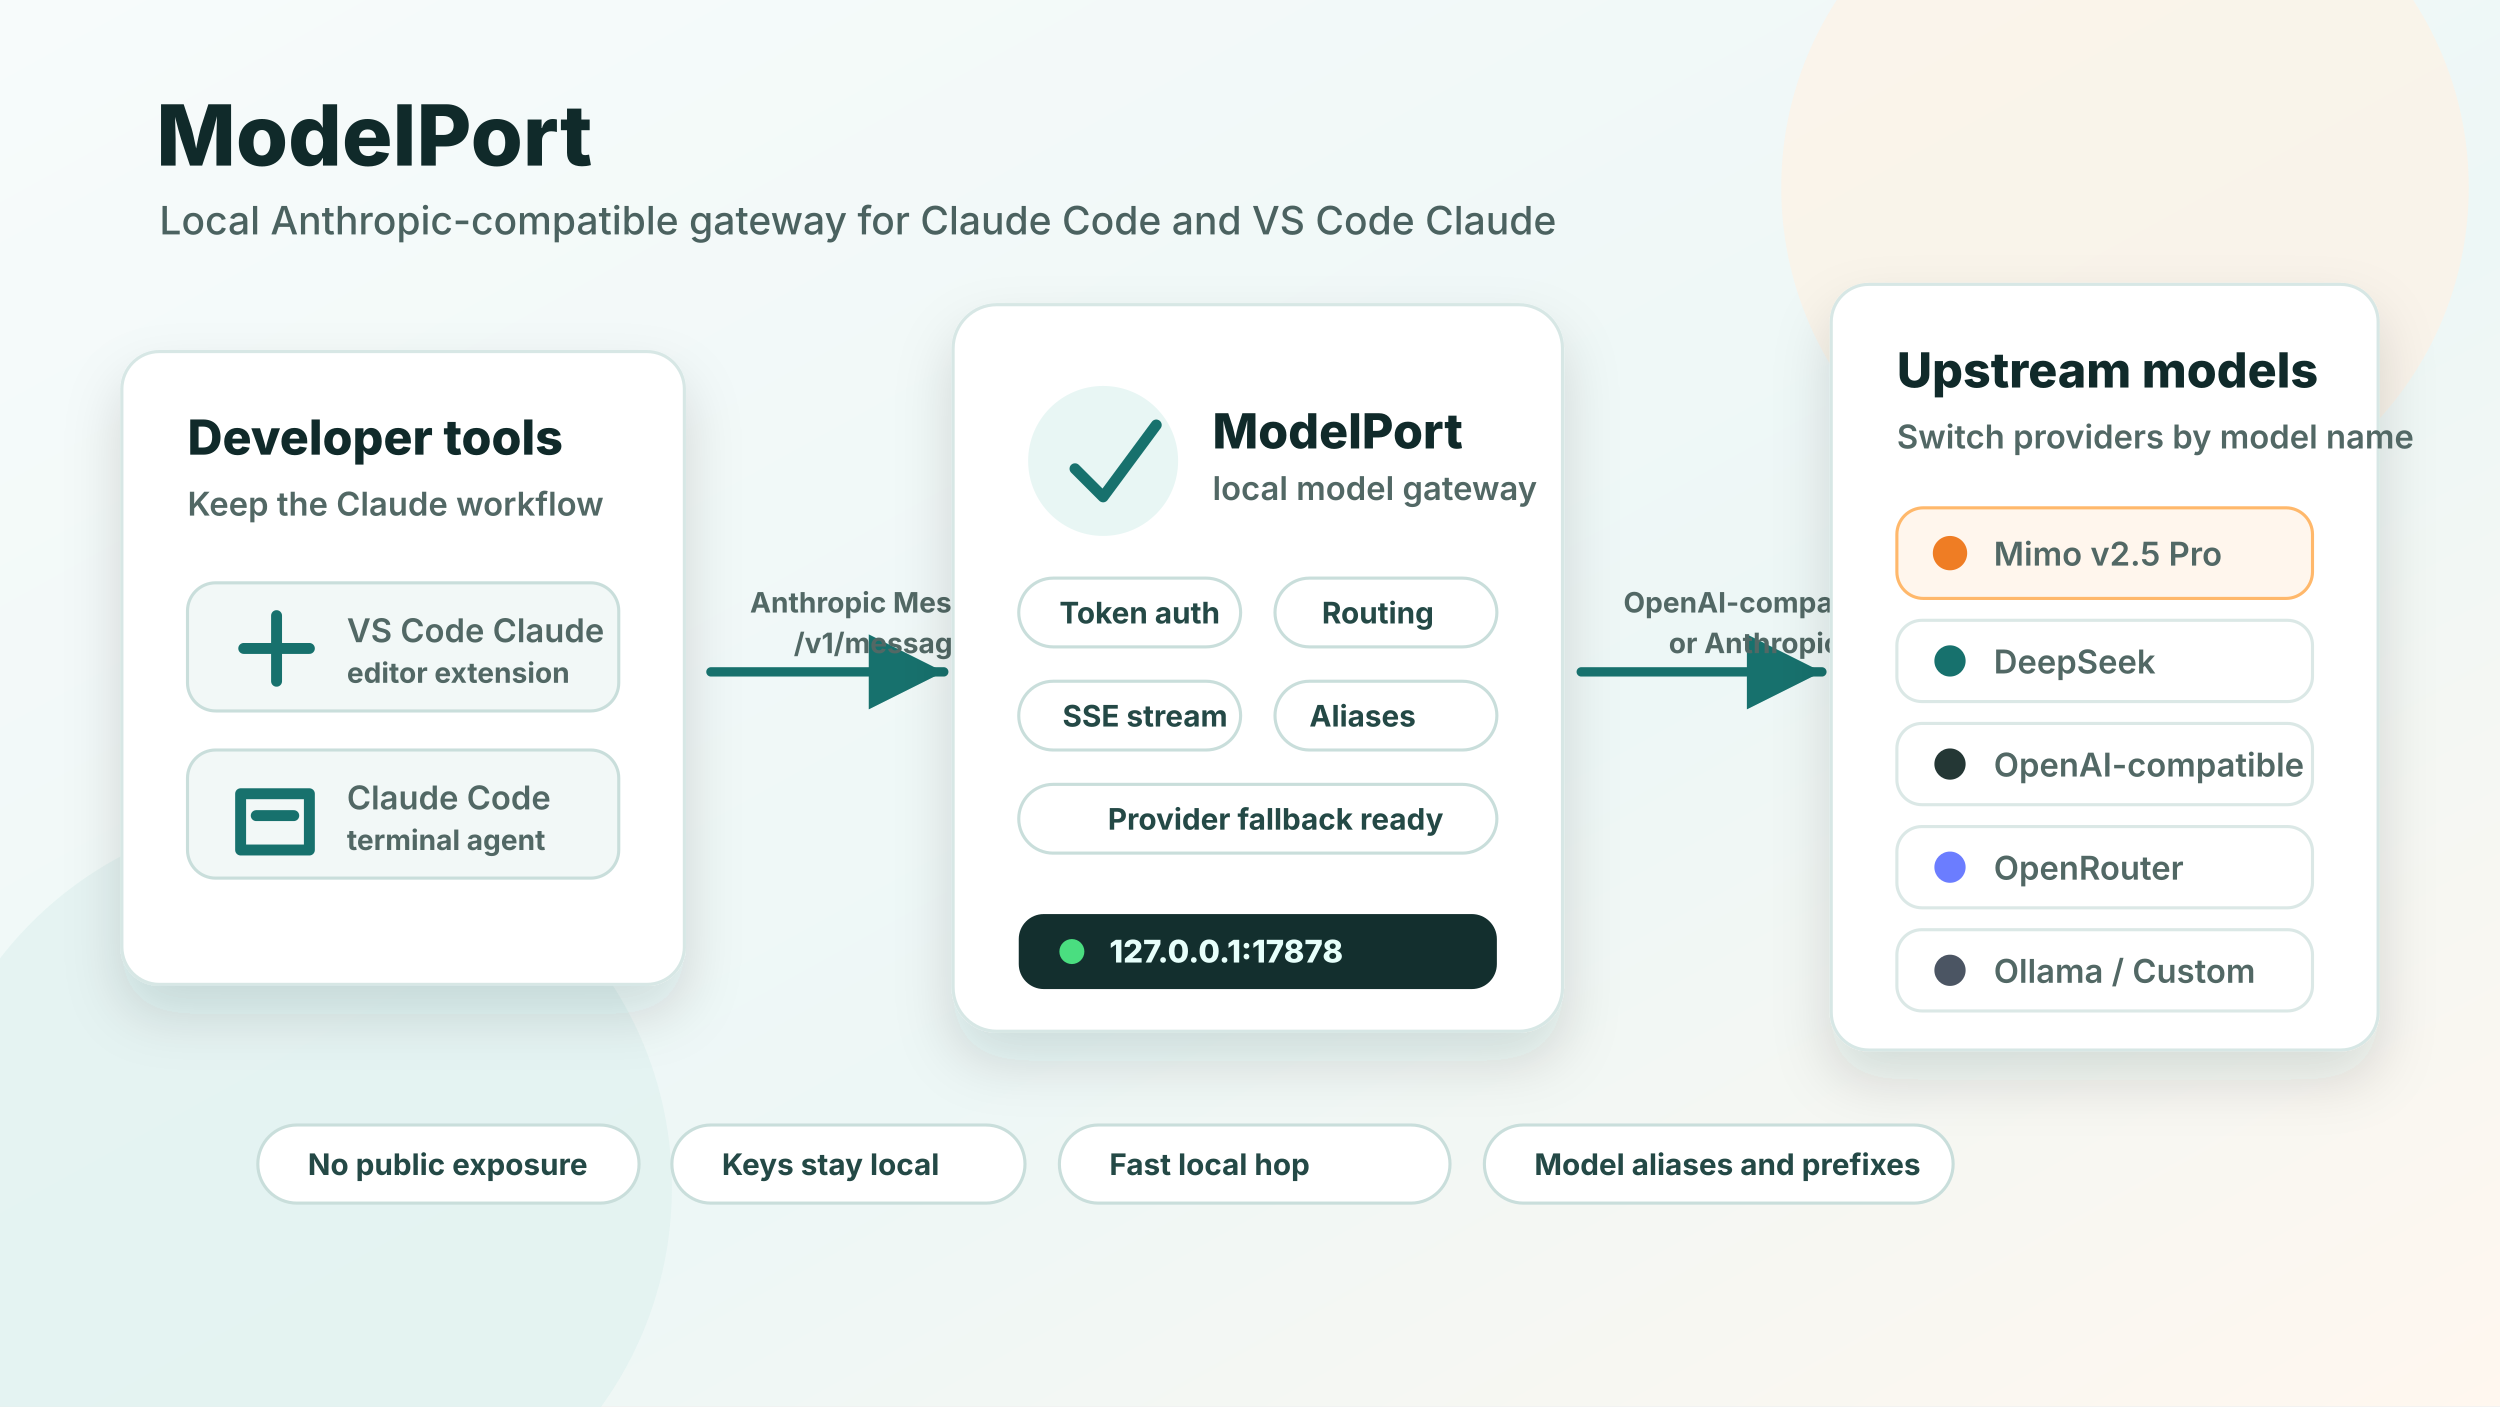
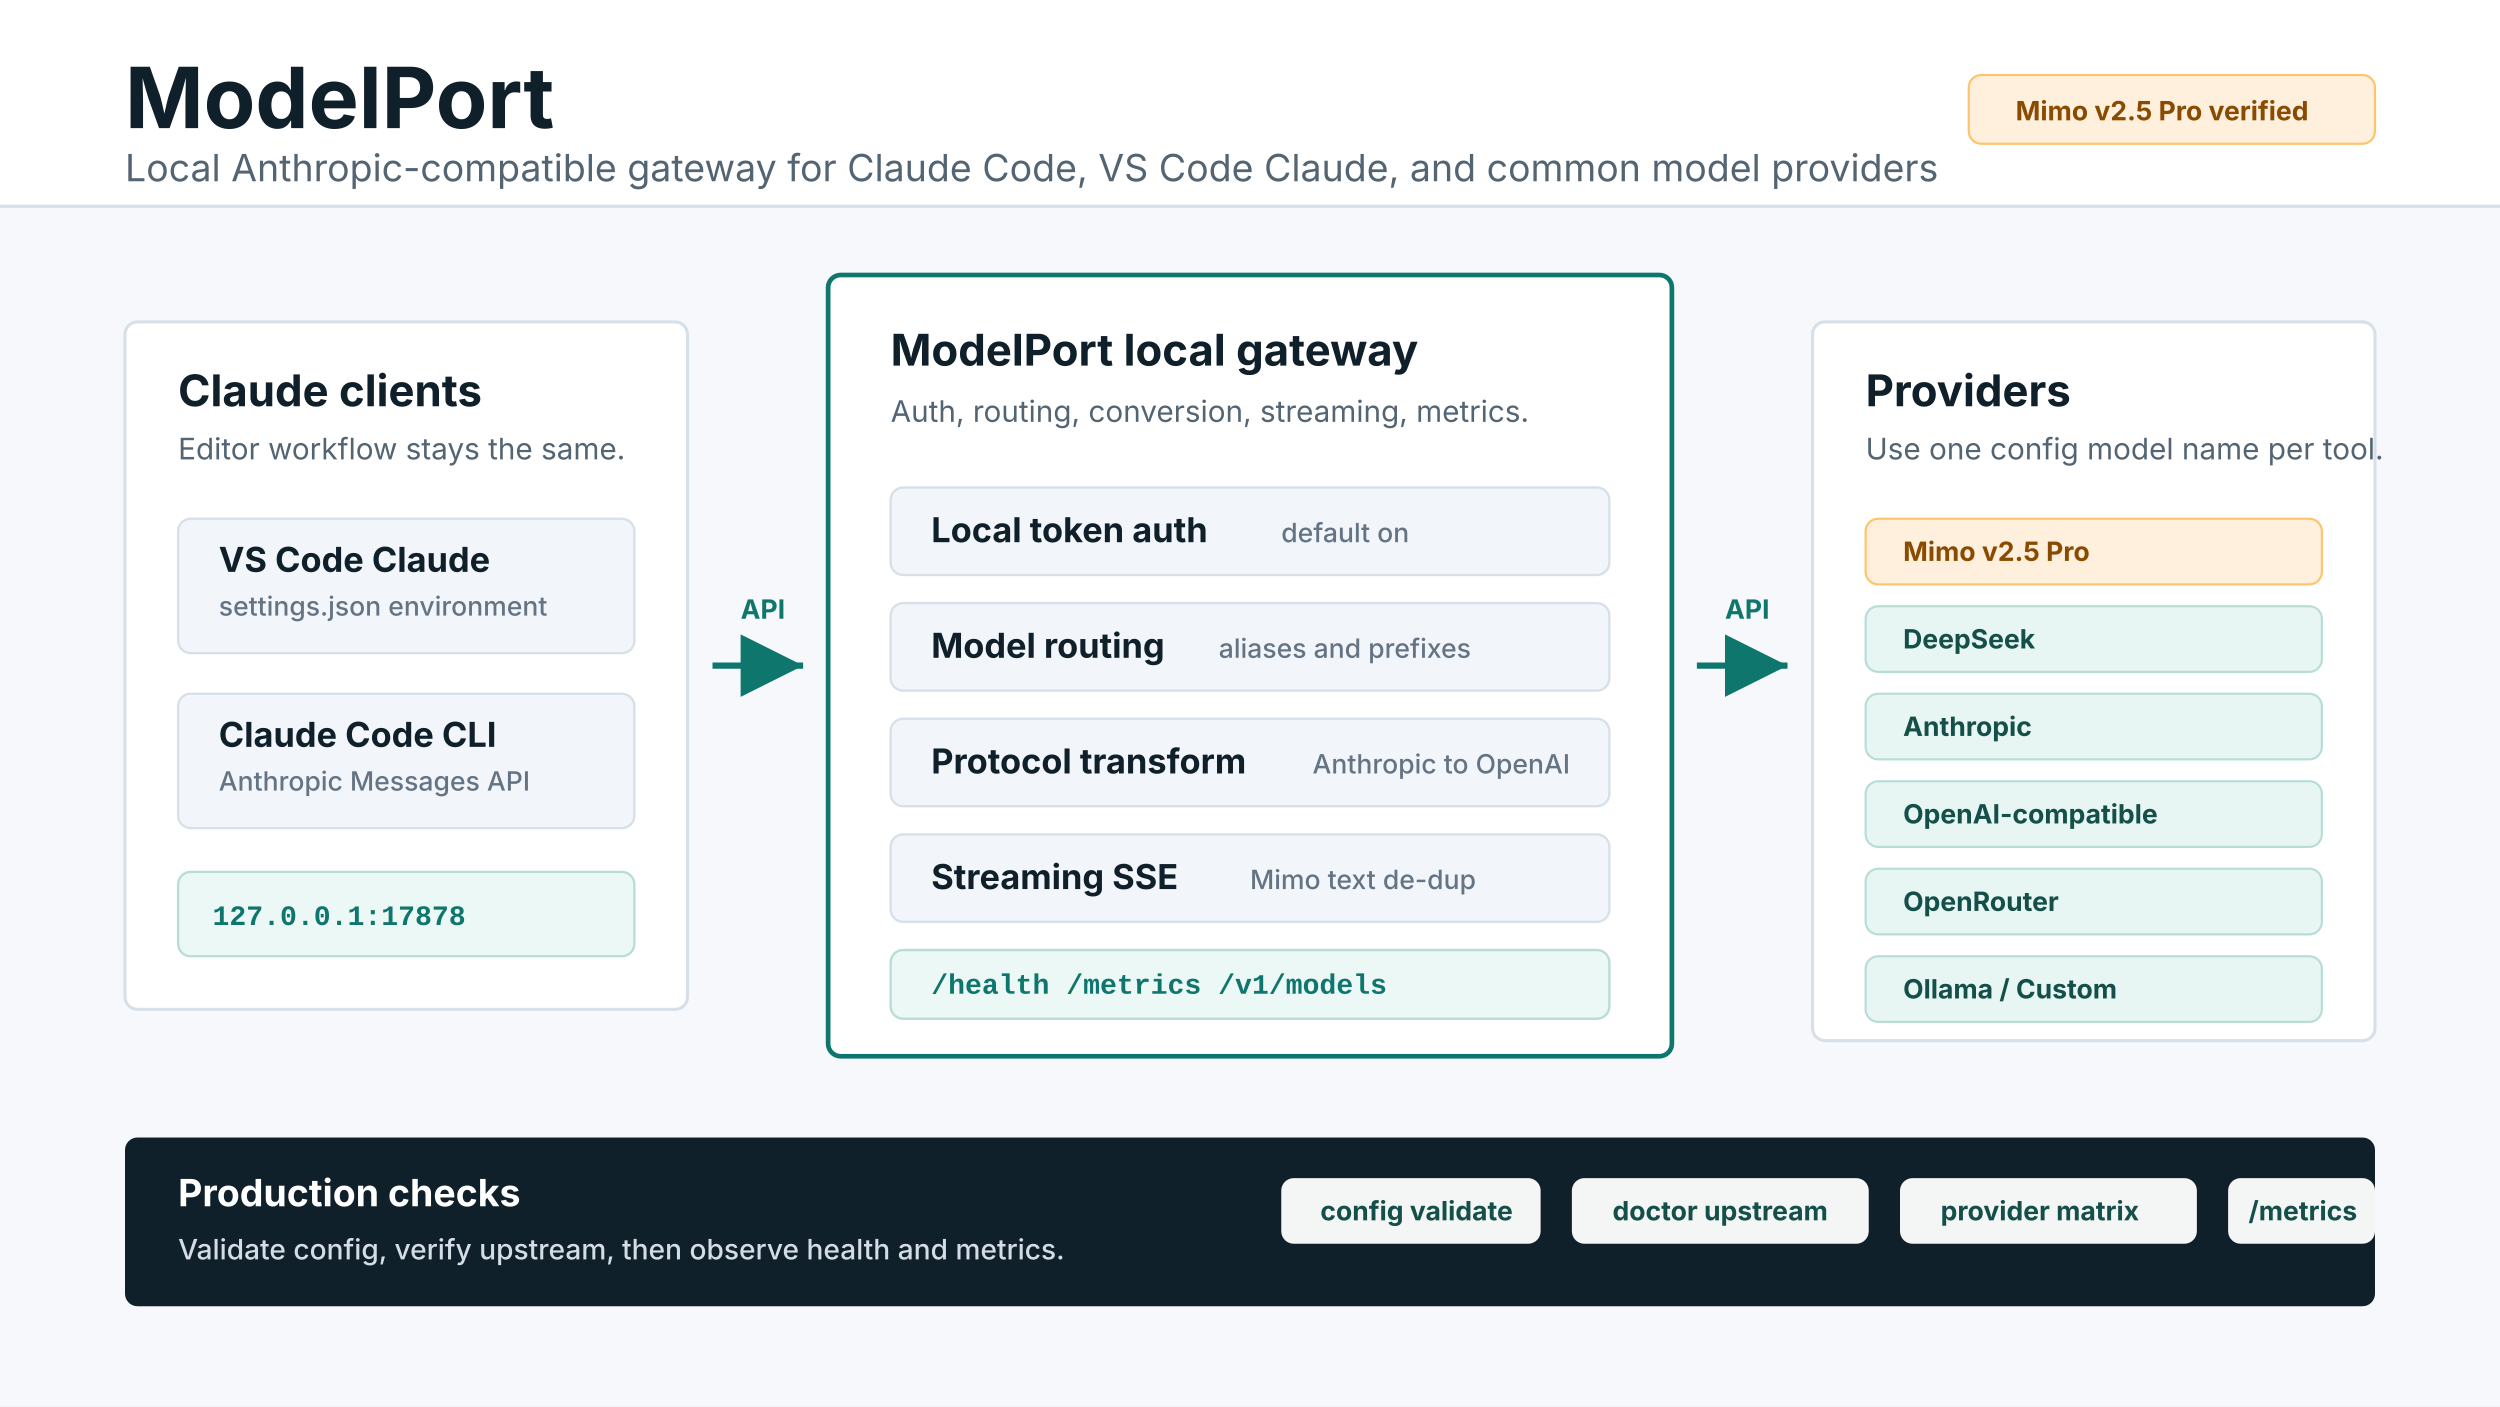
<svg xmlns="http://www.w3.org/2000/svg" width="1600" height="900" viewBox="0 0 1600 900" role="img" aria-labelledby="title desc">
  <defs>
-     <linearGradient id="hero" x1="0" x2="1" y1="0" y2="1">
-       <stop offset="0%" stop-color="#f7fbfb" />
-       <stop offset="58%" stop-color="#edf7f6" />
-       <stop offset="100%" stop-color="#fff7ef" />
-     </linearGradient>
-     <filter id="shadow" x="-20%" y="-20%" width="140%" height="140%">
-       <feDropShadow dx="0" dy="18" stdDeviation="18" flood-color="#163433" flood-opacity="0.14" />
-     </filter>
-     <marker id="arrow" viewBox="0 0 12 12" refX="10" refY="6" markerWidth="12" markerHeight="12" orient="auto">
-       <path d="M2 2 L10 6 L2 10 Z" fill="#17716d" />
+     <marker id="arrow" markerWidth="14" markerHeight="14" refX="12" refY="7" orient="auto" markerUnits="strokeWidth">
+       <path d="M2,2 L12,7 L2,12 Z" fill="#0f766e" />
    </marker>
    <style>
-       .bg { fill: url(#hero); }
-       .panel { fill: #ffffff; stroke: #d7e7e5; stroke-width: 2; filter: url(#shadow); }
-       .soft { fill: #f2f8f7; stroke: #c9dedb; stroke-width: 2; }
-       .title { fill: #102a2a; font: 800 54px ui-sans-serif, system-ui, -apple-system, Segoe UI, sans-serif; letter-spacing: 0; }
-       .subtitle { fill: #4b6260; font: 500 25px ui-sans-serif, system-ui, -apple-system, Segoe UI, sans-serif; letter-spacing: 0; }
-       .label { fill: #102a2a; font: 800 31px ui-sans-serif, system-ui, -apple-system, Segoe UI, sans-serif; letter-spacing: 0; }
-       .small { fill: #526865; font: 600 21px ui-sans-serif, system-ui, -apple-system, Segoe UI, sans-serif; letter-spacing: 0; }
-       .tiny { fill: #526865; font: 700 18px ui-sans-serif, system-ui, -apple-system, Segoe UI, sans-serif; letter-spacing: 0; }
-       .chip { fill: #ffffff; stroke: #c9dedb; stroke-width: 2; }
-       .chipText { fill: #244946; font: 750 19px ui-sans-serif, system-ui, -apple-system, Segoe UI, sans-serif; letter-spacing: 0; }
-       .provider { fill: #ffffff; stroke: #dbe8e6; stroke-width: 2; }
-       .mimo { fill: #fff6ed; stroke: #ffb86b; stroke-width: 2; }
-       .line { fill: none; stroke: #17716d; stroke-width: 6; stroke-linecap: round; marker-end: url(#arrow); }
-       .mutedLine { fill: none; stroke: #9abbb8; stroke-width: 3; stroke-linecap: round; stroke-dasharray: 12 12; }
-       .iconStroke { fill: none; stroke: #17716d; stroke-width: 7; stroke-linecap: round; stroke-linejoin: round; }
-       .iconFill { fill: #17716d; }
-       .orange { fill: #ef7d24; }
-       .graphite { fill: #243735; }
+       .bg { fill: #f6f8fb; }
+       .panel { fill: #ffffff; stroke: #d7e0e8; stroke-width: 2; }
+       .panel-strong { fill: #ffffff; stroke: #0f766e; stroke-width: 3; }
+       .band { fill: #10202b; }
+       .title { fill: #10202b; font: 700 54px Inter, ui-sans-serif, system-ui, -apple-system, BlinkMacSystemFont, "Segoe UI", sans-serif; }
+       .subtitle { fill: #536473; font: 400 24px Inter, ui-sans-serif, system-ui, -apple-system, BlinkMacSystemFont, "Segoe UI", sans-serif; }
+       .h2 { fill: #10202b; font: 700 28px Inter, ui-sans-serif, system-ui, -apple-system, BlinkMacSystemFont, "Segoe UI", sans-serif; }
+       .h3 { fill: #10202b; font: 700 22px Inter, ui-sans-serif, system-ui, -apple-system, BlinkMacSystemFont, "Segoe UI", sans-serif; }
+       .body { fill: #536473; font: 400 19px Inter, ui-sans-serif, system-ui, -apple-system, BlinkMacSystemFont, "Segoe UI", sans-serif; }
+       .small { fill: #647485; font: 500 17px Inter, ui-sans-serif, system-ui, -apple-system, BlinkMacSystemFont, "Segoe UI", sans-serif; }
+       .code { fill: #0f766e; font: 600 18px ui-monospace, SFMono-Regular, Menlo, Consolas, "Liberation Mono", monospace; }
+       .chip { fill: #e7f5f3; stroke: #b8ddd7; stroke-width: 1.4; }
+       .chip-hot { fill: #fff0dd; stroke: #ffc46b; stroke-width: 1.4; }
+       .chip-text { fill: #144f49; font: 700 17px Inter, ui-sans-serif, system-ui, -apple-system, BlinkMacSystemFont, "Segoe UI", sans-serif; }
+       .chip-hot-text { fill: #8a4b00; font: 700 17px Inter, ui-sans-serif, system-ui, -apple-system, BlinkMacSystemFont, "Segoe UI", sans-serif; }
+       .band-title { fill: #ffffff; font: 700 24px Inter, ui-sans-serif, system-ui, -apple-system, BlinkMacSystemFont, "Segoe UI", sans-serif; }
+       .band-text { fill: #d4dde5; font: 500 18px Inter, ui-sans-serif, system-ui, -apple-system, BlinkMacSystemFont, "Segoe UI", sans-serif; }
+       .arrow-label { fill: #0f766e; font: 700 17px Inter, ui-sans-serif, system-ui, -apple-system, BlinkMacSystemFont, "Segoe UI", sans-serif; }
    </style>
  </defs>
  <rect class="bg" width="1600" height="900" />
-   <circle cx="1360" cy="120" r="220" fill="#fff1e3" opacity="0.65" />
-   <circle cx="190" cy="760" r="240" fill="#dff1ef" opacity="0.7" />
-   <text class="title" x="100" y="106">ModelPort</text>
-   <text class="subtitle" x="102" y="150">Local Anthropic-compatible gateway for Claude Code and VS Code Claude</text>
-   <g transform="translate(78 225)">
-     <rect class="panel" width="360" height="405" rx="24" />
-     <text class="label" x="42" y="66">Developer tools</text>
-     <text class="small" x="42" y="105">Keep the Claude workflow</text>
-     <g transform="translate(42 148)">
-       <rect class="soft" width="276" height="82" rx="18" />
-       <path class="iconStroke" d="M36 42h42m-21-21v42" />
-       <text class="small" x="102" y="38">VS Code Claude</text>
-       <text class="tiny" x="102" y="64">editor extension</text>
-     </g>
-     <g transform="translate(42 255)">
-       <rect class="soft" width="276" height="82" rx="18" />
-       <path class="iconStroke" d="M34 28h44v36H34zM44 42h24" />
-       <text class="small" x="102" y="38">Claude Code</text>
-       <text class="tiny" x="102" y="64">terminal agent</text>
-     </g>
-   </g>
-   <path class="line" d="M455 430 C520 430 552 430 604 430" />
-   <text class="tiny" x="480" y="392">Anthropic Messages</text>
-   <text class="tiny" x="508" y="418">/v1/messages</text>
-   <g transform="translate(610 195)">
-     <rect class="panel" width="390" height="465" rx="28" />
-     <g transform="translate(48 52)">
-       <circle cx="48" cy="48" r="48" fill="#e8f6f4" />
-       <path class="iconStroke" d="M30 53l18 18 34-46" />
-       <text class="label" x="118" y="40">ModelPort</text>
-       <text class="small" x="118" y="73">local model gateway</text>
-     </g>
-     <g transform="translate(42 175)">
-       <rect class="chip" width="142" height="44" rx="22" />
-       <text class="chipText" x="26" y="29">Token auth</text>
-       <rect class="chip" x="164" width="142" height="44" rx="22" />
-       <text class="chipText" x="194" y="29">Routing</text>
-       <rect class="chip" y="66" width="142" height="44" rx="22" />
-       <text class="chipText" x="28" y="95">SSE stream</text>
-       <rect class="chip" x="164" y="66" width="142" height="44" rx="22" />
-       <text class="chipText" x="186" y="95">Aliases</text>
-       <rect class="chip" y="132" width="306" height="44" rx="22" />
-       <text class="chipText" x="57" y="161">Provider fallback ready</text>
-     </g>
-     <g transform="translate(42 390)">
-       <rect width="306" height="48" rx="16" fill="#132f2e" />
-       <circle cx="34" cy="24" r="8" fill="#4ade80" />
-       <text x="58" y="31" fill="#e7fffb" font-family="ui-sans-serif, system-ui, -apple-system, Segoe UI, sans-serif" font-size="20" font-weight="800">127.0.0.1:17878</text>
-     </g>
-   </g>
-   <path class="line" d="M1012 430 C1064 430 1096 430 1166 430" />
-   <text class="tiny" x="1039" y="392">OpenAI-compatible</text>
-   <text class="tiny" x="1068" y="418">or Anthropic</text>
-   <g transform="translate(1172 182)">
-     <rect class="panel" width="350" height="490" rx="24" />
-     <text class="label" x="42" y="66">Upstream models</text>
-     <text class="small" x="42" y="105">Switch providers by model name</text>
-     <g transform="translate(42 143)">
-       <rect class="mimo" width="266" height="58" rx="17" />
-       <circle cx="34" cy="29" r="11" class="orange" />
-       <text class="small" x="62" y="37">Mimo v2.5 Pro</text>
-     </g>
-     <g transform="translate(42 215)">
-       <rect class="provider" width="266" height="52" rx="16" />
-       <circle cx="34" cy="26" r="10" class="iconFill" />
-       <text class="small" x="62" y="34">DeepSeek</text>
-     </g>
-     <g transform="translate(42 281)">
-       <rect class="provider" width="266" height="52" rx="16" />
-       <circle cx="34" cy="26" r="10" class="graphite" />
-       <text class="small" x="62" y="34">OpenAI-compatible</text>
-     </g>
-     <g transform="translate(42 347)">
-       <rect class="provider" width="266" height="52" rx="16" />
-       <circle cx="34" cy="26" r="10" fill="#6b7dff" />
-       <text class="small" x="62" y="34">OpenRouter</text>
-     </g>
-     <g transform="translate(42 413)">
-       <rect class="provider" width="266" height="52" rx="16" />
-       <circle cx="34" cy="26" r="10" fill="#4b5563" />
-       <text class="small" x="62" y="34">Ollama / Custom</text>
-     </g>
-   </g>
-   <g transform="translate(165 720)">
-     <rect class="chip" width="244" height="50" rx="25" />
-     <text class="chipText" x="32" y="32">No public exposure</text>
-   </g>
-   <g transform="translate(430 720)">
-     <rect class="chip" width="226" height="50" rx="25" />
-     <text class="chipText" x="32" y="32">Keys stay local</text>
-   </g>
-   <g transform="translate(678 720)">
-     <rect class="chip" width="250" height="50" rx="25" />
-     <text class="chipText" x="32" y="32">Fast local hop</text>
-   </g>
-   <g transform="translate(950 720)">
-     <rect class="chip" width="300" height="50" rx="25" />
-     <text class="chipText" x="32" y="32">Model aliases and prefixes</text>
-   </g>
+   <rect x="0" y="0" width="1600" height="132" fill="#ffffff" />
+   <line x1="0" y1="132" x2="1600" y2="132" stroke="#d7e0e8" stroke-width="2" />
+   <text class="title" x="80" y="82">ModelPort</text>
+   <text class="subtitle" x="80" y="116">Local Anthropic-compatible gateway for Claude Code, VS Code Claude, and common model providers</text>
+   <rect class="chip-hot" x="1260" y="48" width="260" height="44" rx="8" />
+   <text class="chip-hot-text" x="1290" y="77">Mimo v2.5 Pro verified</text>
+   <rect class="panel" x="80" y="206" width="360" height="440" rx="8" />
+   <text class="h2" x="114" y="260">Claude clients</text>
+   <text class="body" x="114" y="294">Editor workflow stays the same.</text>
+   <rect x="114" y="332" width="292" height="86" rx="8" fill="#f2f6fa" stroke="#d7e0e8" stroke-width="1.5" />
+   <text class="h3" x="140" y="366">VS Code Claude</text>
+   <text class="small" x="140" y="394">settings.json environment</text>
+   <rect x="114" y="444" width="292" height="86" rx="8" fill="#f2f6fa" stroke="#d7e0e8" stroke-width="1.5" />
+   <text class="h3" x="140" y="478">Claude Code CLI</text>
+   <text class="small" x="140" y="506">Anthropic Messages API</text>
+   <rect x="114" y="558" width="292" height="54" rx="8" fill="#ecf8f6" stroke="#b8ddd7" stroke-width="1.5" />
+   <text class="code" x="136" y="592">127.0.0.1:17878</text>
+   <line x1="456" y1="426" x2="514" y2="426" stroke="#0f766e" stroke-width="4" marker-end="url(#arrow)" />
+   <text class="arrow-label" x="474" y="396">API</text>
+   <rect class="panel-strong" x="530" y="176" width="540" height="500" rx="8" />
+   <text class="h2" x="570" y="234">ModelPort local gateway</text>
+   <text class="body" x="570" y="270">Auth, routing, conversion, streaming, metrics.</text>
+   <rect x="570" y="312" width="460" height="56" rx="8" fill="#f2f6fa" stroke="#d7e0e8" stroke-width="1.5" />
+   <text class="h3" x="596" y="347">Local token auth</text>
+   <text class="small" x="820" y="347">default on</text>
+   <rect x="570" y="386" width="460" height="56" rx="8" fill="#f2f6fa" stroke="#d7e0e8" stroke-width="1.5" />
+   <text class="h3" x="596" y="421">Model routing</text>
+   <text class="small" x="780" y="421">aliases and prefixes</text>
+   <rect x="570" y="460" width="460" height="56" rx="8" fill="#f2f6fa" stroke="#d7e0e8" stroke-width="1.5" />
+   <text class="h3" x="596" y="495">Protocol transform</text>
+   <text class="small" x="840" y="495">Anthropic to OpenAI</text>
+   <rect x="570" y="534" width="460" height="56" rx="8" fill="#f2f6fa" stroke="#d7e0e8" stroke-width="1.5" />
+   <text class="h3" x="596" y="569">Streaming SSE</text>
+   <text class="small" x="800" y="569">Mimo text de-dup</text>
+   <rect x="570" y="608" width="460" height="44" rx="8" fill="#ecf8f6" stroke="#b8ddd7" stroke-width="1.5" />
+   <text class="code" x="596" y="636">/health  /metrics  /v1/models</text>
+   <line x1="1086" y1="426" x2="1144" y2="426" stroke="#0f766e" stroke-width="4" marker-end="url(#arrow)" />
+   <text class="arrow-label" x="1104" y="396">API</text>
+   <rect class="panel" x="1160" y="206" width="360" height="460" rx="8" />
+   <text class="h2" x="1194" y="260">Providers</text>
+   <text class="body" x="1194" y="294">Use one config model name per tool.</text>
+   <rect class="chip-hot" x="1194" y="332" width="292" height="42" rx="8" />
+   <text class="chip-hot-text" x="1218" y="359">Mimo v2.5 Pro</text>
+   <rect class="chip" x="1194" y="388" width="292" height="42" rx="8" />
+   <text class="chip-text" x="1218" y="415">DeepSeek</text>
+   <rect class="chip" x="1194" y="444" width="292" height="42" rx="8" />
+   <text class="chip-text" x="1218" y="471">Anthropic</text>
+   <rect class="chip" x="1194" y="500" width="292" height="42" rx="8" />
+   <text class="chip-text" x="1218" y="527">OpenAI-compatible</text>
+   <rect class="chip" x="1194" y="556" width="292" height="42" rx="8" />
+   <text class="chip-text" x="1218" y="583">OpenRouter</text>
+   <rect class="chip" x="1194" y="612" width="292" height="42" rx="8" />
+   <text class="chip-text" x="1218" y="639">Ollama / Custom</text>
+   <rect class="band" x="80" y="728" width="1440" height="108" rx="8" />
+   <text class="band-title" x="114" y="772">Production checks</text>
+   <text class="band-text" x="114" y="806">Validate config, verify upstream, then observe health and metrics.</text>
+   <rect x="820" y="754" width="166" height="42" rx="8" fill="#ffffff" opacity="0.95" />
+   <text class="chip-text" x="845" y="781">config validate</text>
+   <rect x="1006" y="754" width="190" height="42" rx="8" fill="#ffffff" opacity="0.95" />
+   <text class="chip-text" x="1032" y="781">doctor upstream</text>
+   <rect x="1216" y="754" width="190" height="42" rx="8" fill="#ffffff" opacity="0.95" />
+   <text class="chip-text" x="1242" y="781">provider matrix</text>
+   <rect x="1426" y="754" width="94" height="42" rx="8" fill="#ffffff" opacity="0.95" />
+   <text class="chip-text" x="1439" y="781">/metrics</text>
</svg>
